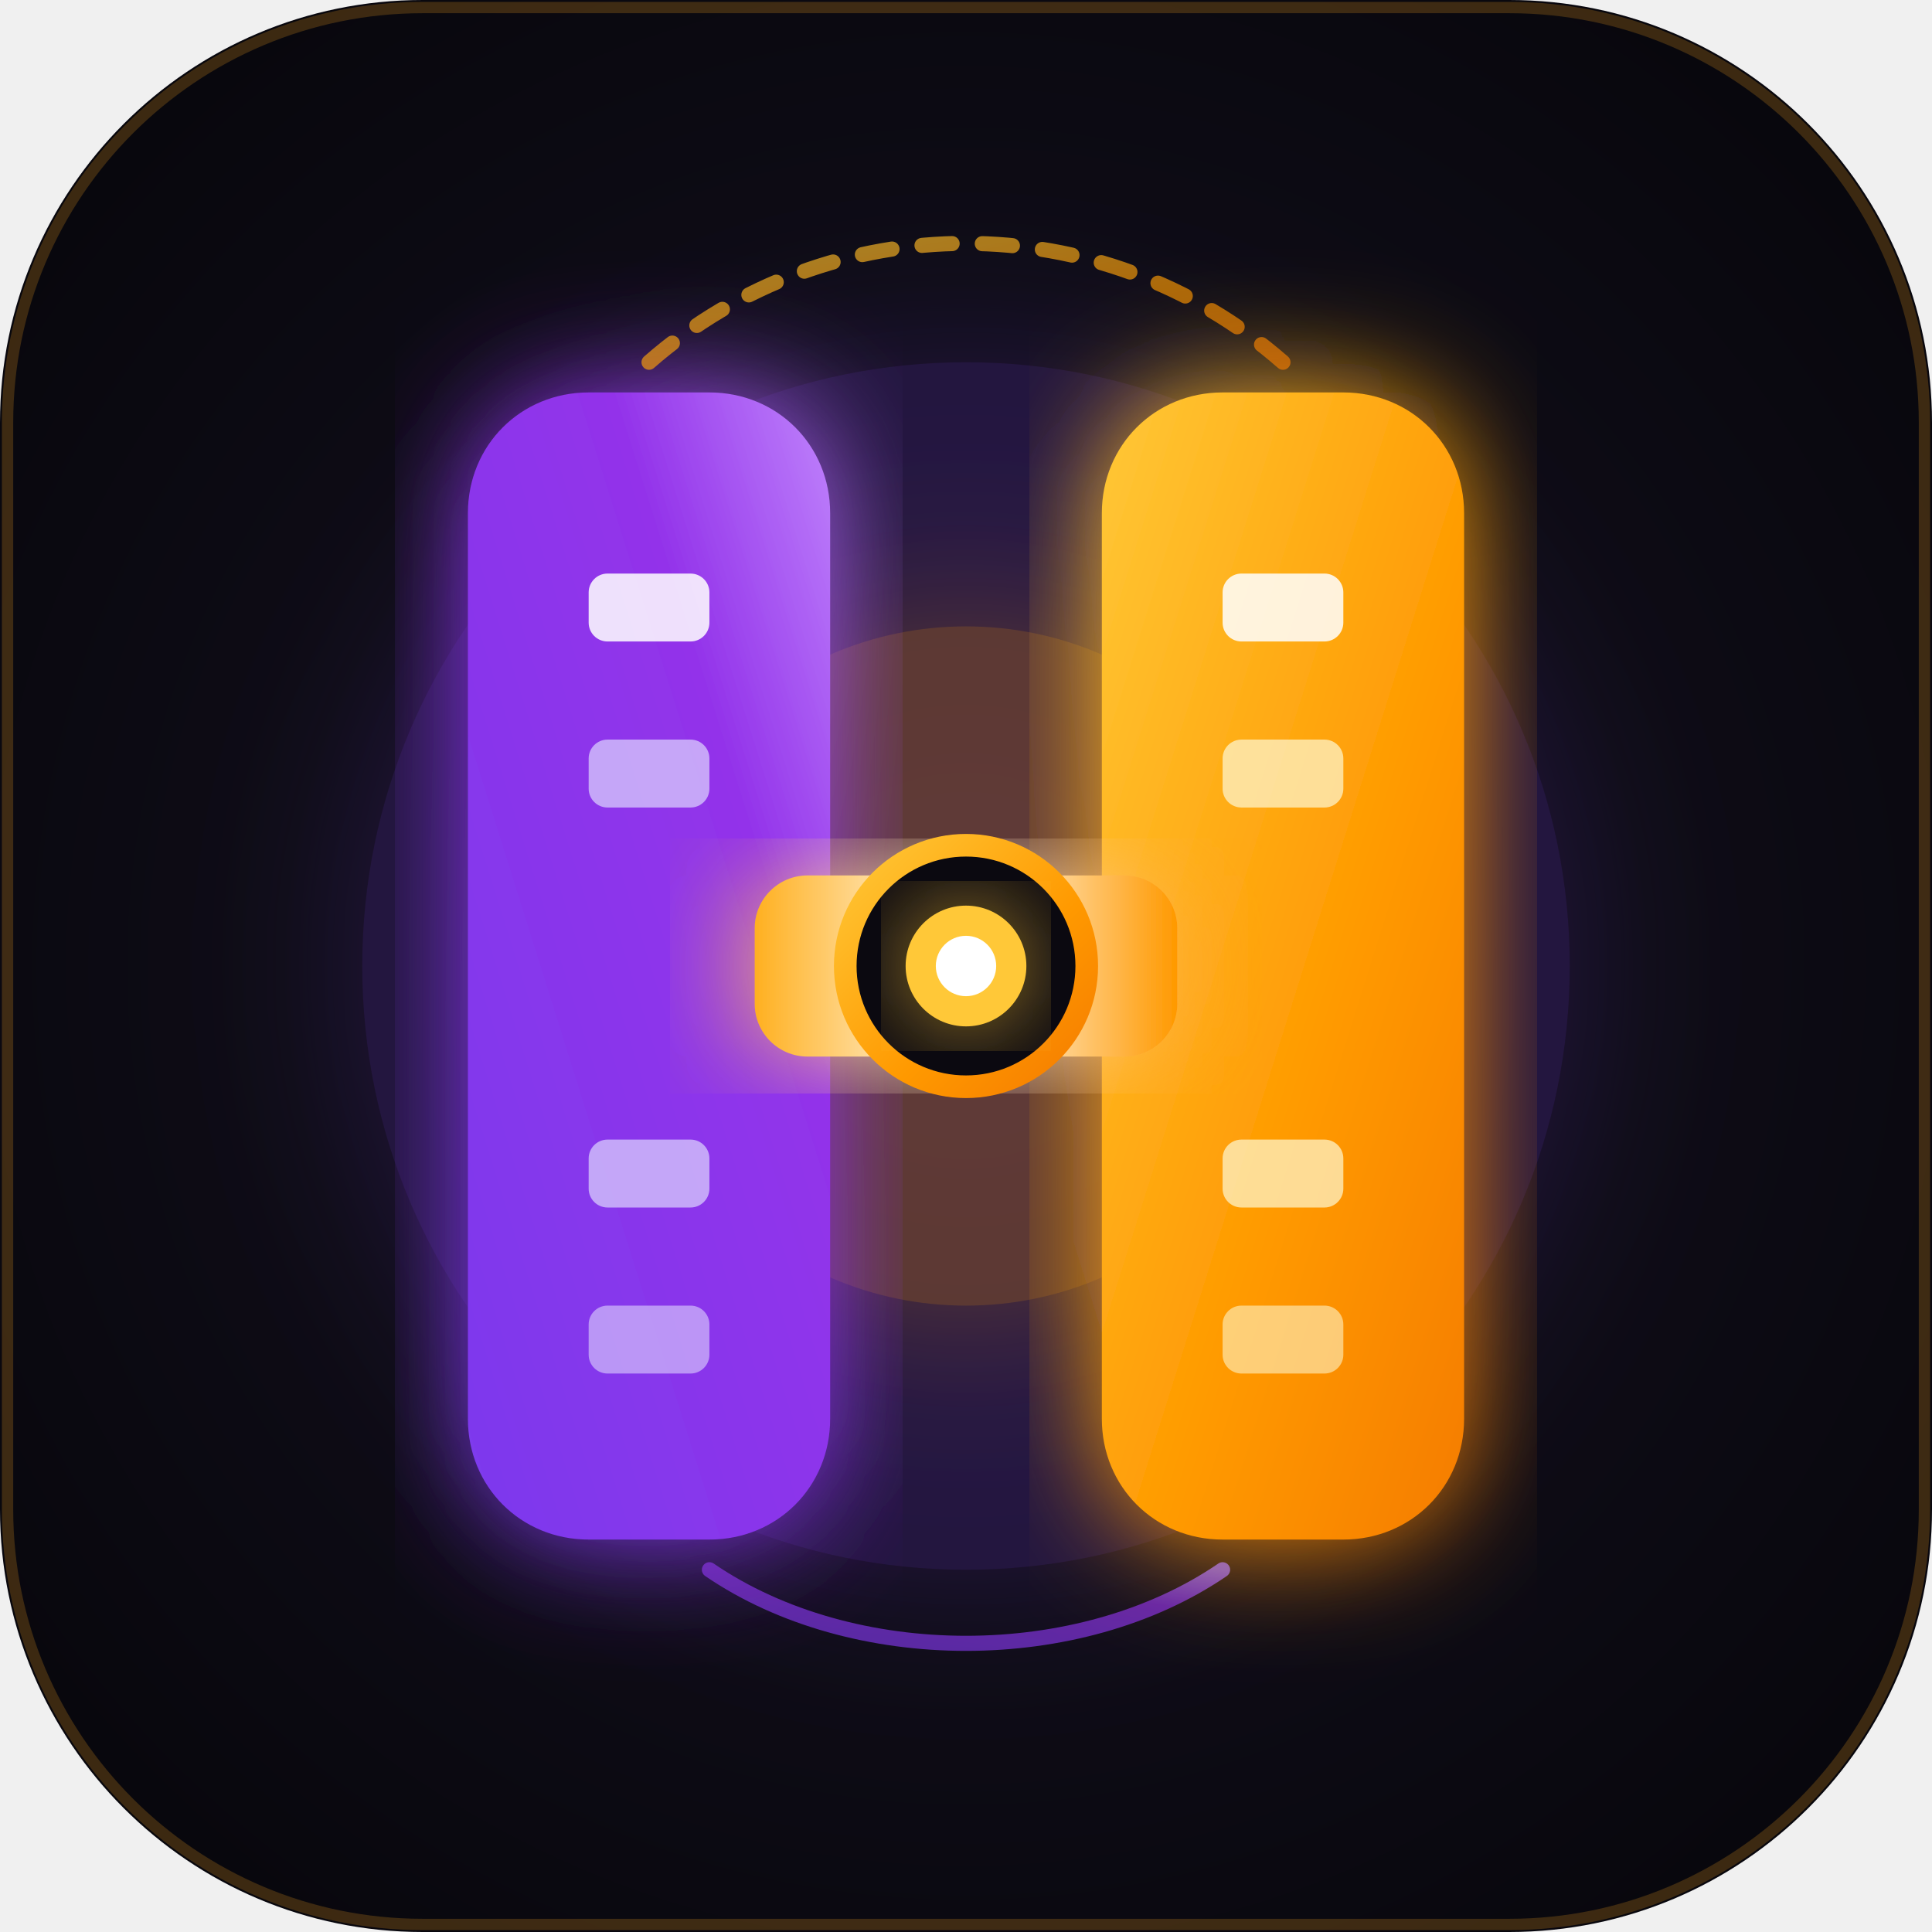
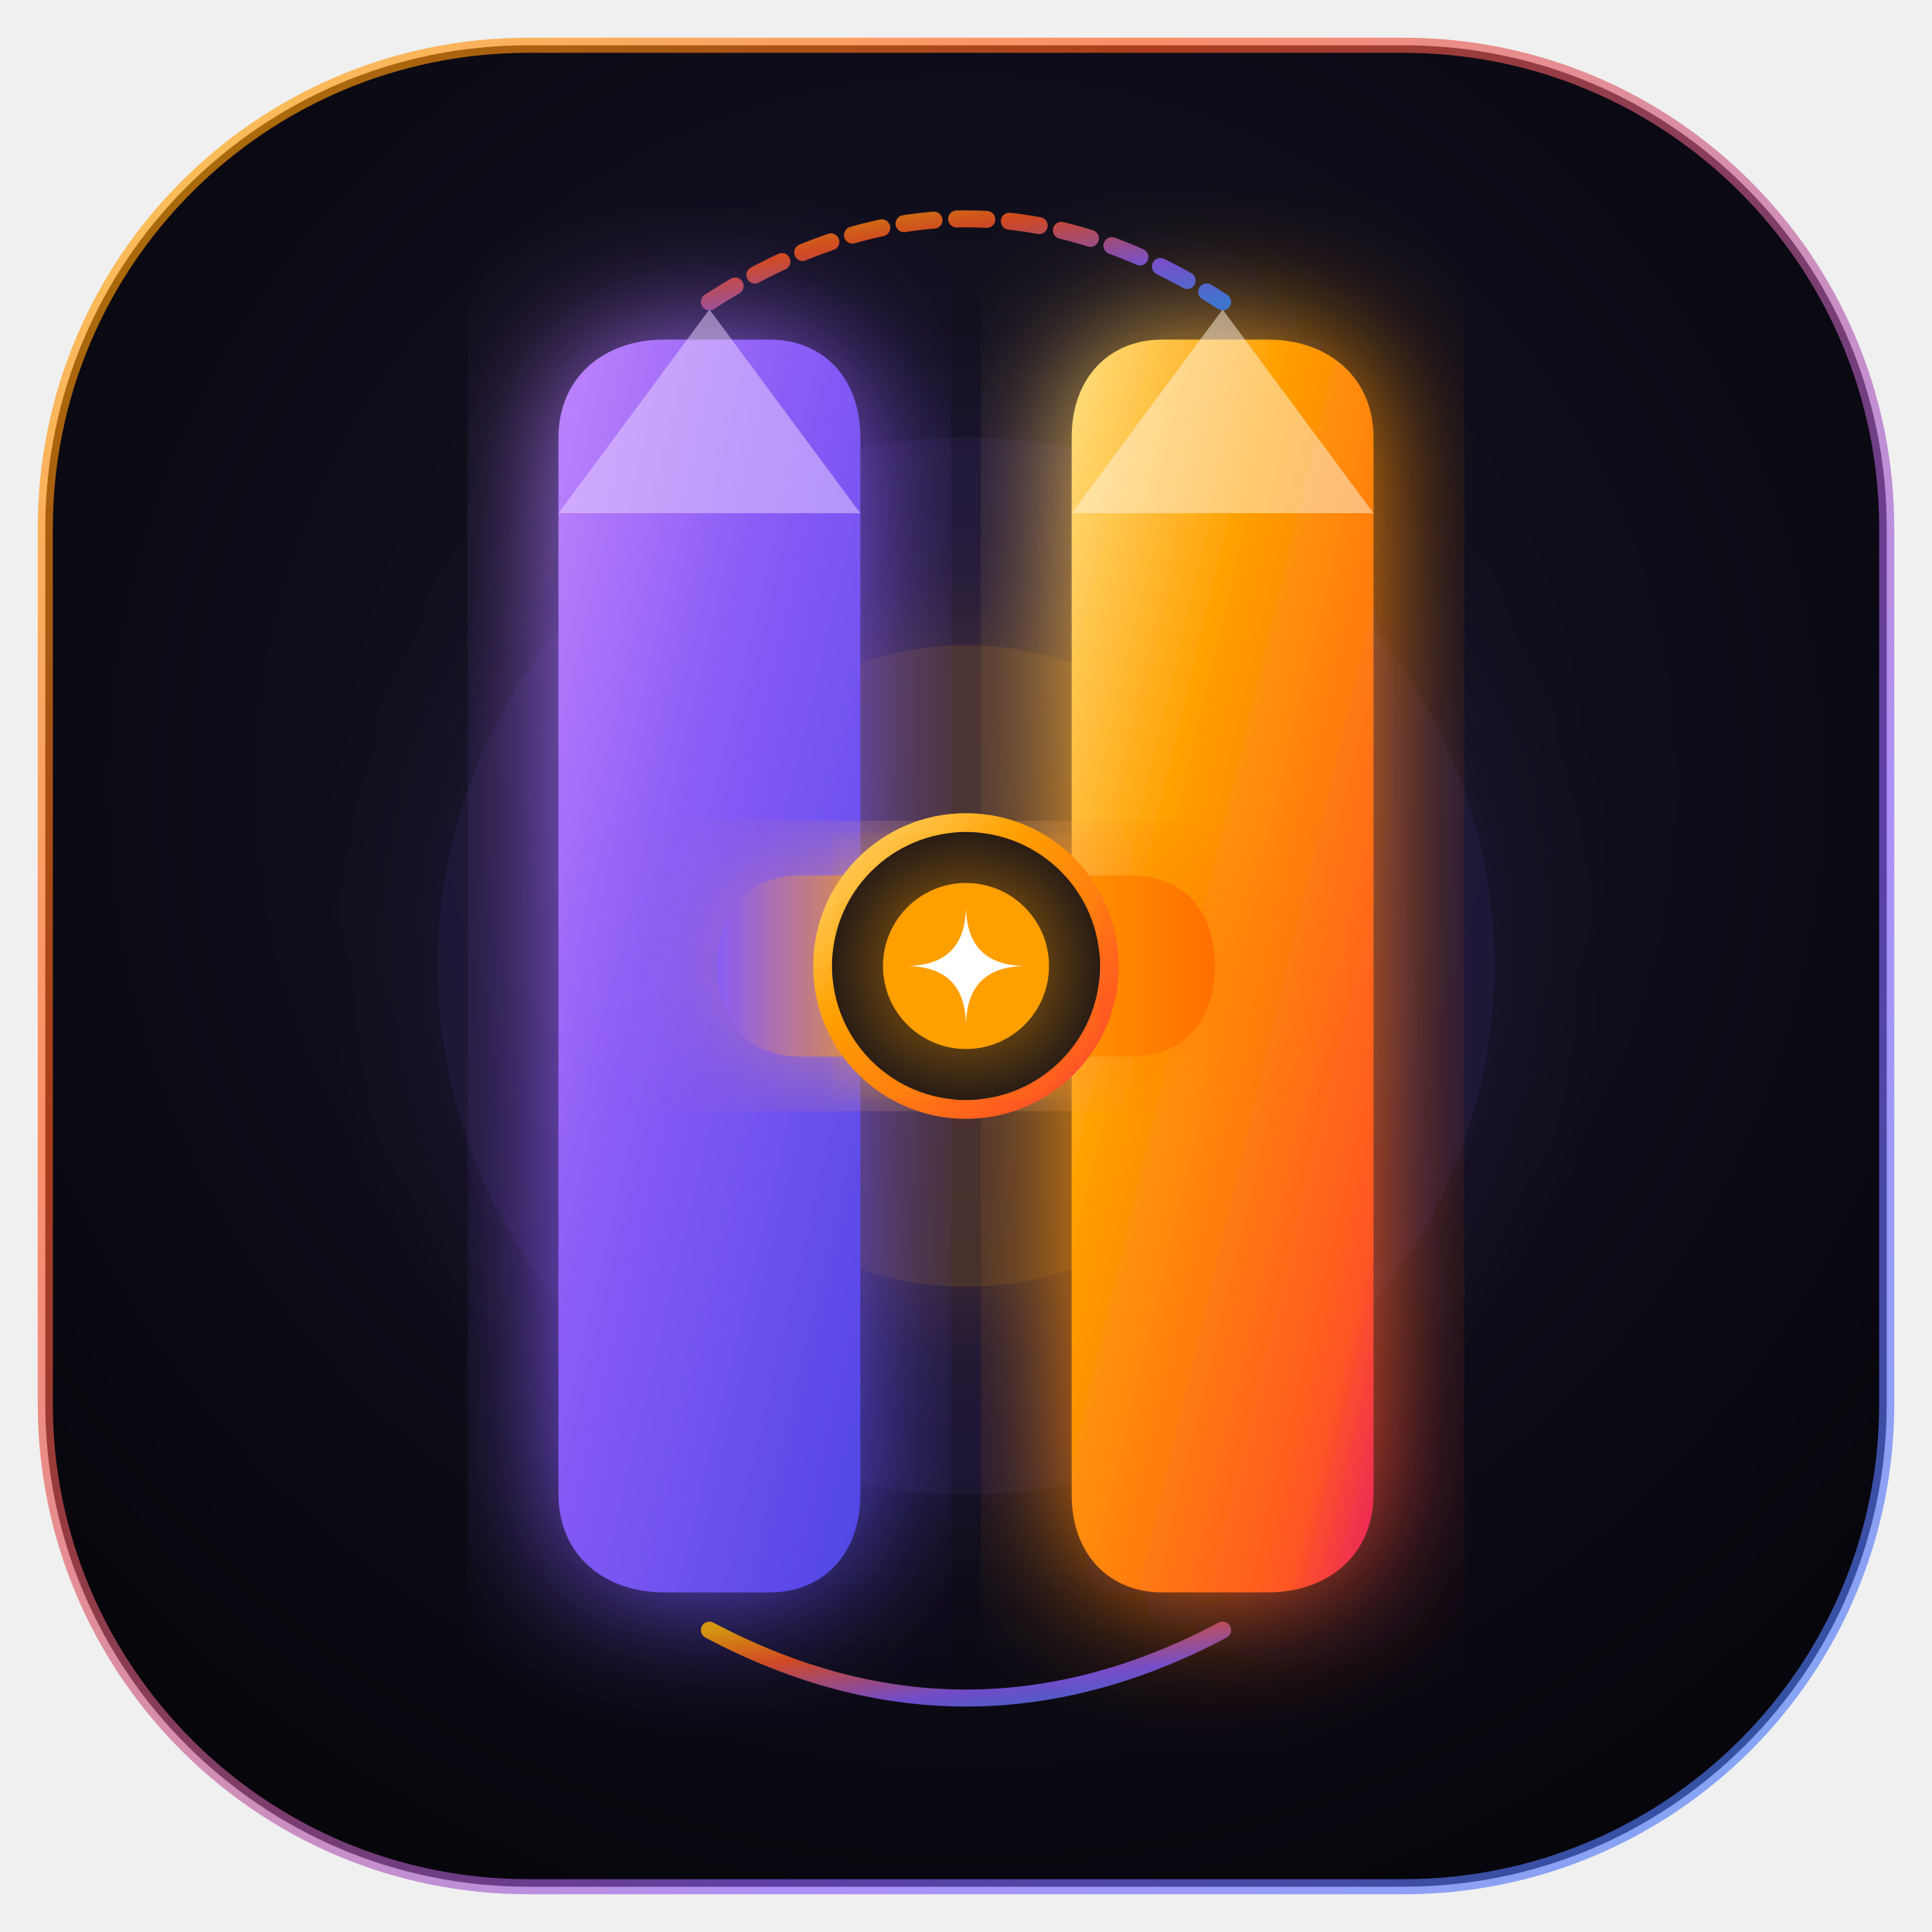
<svg xmlns="http://www.w3.org/2000/svg" viewBox="0 0 512 512" width="100%" height="100%">
  <defs>
-     <radialGradient id="bgGlow" cx="50%" cy="50%" r="65%">
-       <stop offset="0%" stop-color="#1A1528" />
-       <stop offset="55%" stop-color="#0E0C16" />
-       <stop offset="100%" stop-color="#07060B" />
+     <radialGradient id="badgeBg" cx="50%" cy="40%" r="70%">
+       <stop offset="0%" stop-color="#181428" />
+       <stop offset="60%" stop-color="#0E0C18" />
+       <stop offset="100%" stop-color="#06050A" />
    </radialGradient>
-     <linearGradient id="amberGrad" x1="0%" y1="0%" x2="100%" y2="100%">
-       <stop offset="0%" stop-color="#FFC837" />
-       <stop offset="60%" stop-color="#FF9900" />
-       <stop offset="100%" stop-color="#F57C00" />
+     <linearGradient id="borderGrad" x1="0%" y1="0%" x2="100%" y2="100%">
+       <stop offset="0%" stop-color="#FFB300" />
+       <stop offset="30%" stop-color="#FF5722" />
+       <stop offset="70%" stop-color="#8B5CF6" />
+       <stop offset="100%" stop-color="#3B82F6" />
    </linearGradient>
-     <linearGradient id="violetGrad" x1="0%" y1="100%" x2="100%" y2="0%">
-       <stop offset="0%" stop-color="#7C3AED" />
-       <stop offset="70%" stop-color="#9333EA" />
-       <stop offset="100%" stop-color="#C084FC" />
+     <linearGradient id="leftPillar" x1="0%" y1="0%" x2="100%" y2="100%">
+       <stop offset="0%" stop-color="#C084FC" />
+       <stop offset="40%" stop-color="#8B5CF6" />
+       <stop offset="100%" stop-color="#4F46E5" />
    </linearGradient>
-     <linearGradient id="bridgeGrad" x1="0%" y1="0%" x2="100%" y2="0%">
-       <stop offset="0%" stop-color="#FFB020" />
-       <stop offset="50%" stop-color="#FFF" />
-       <stop offset="100%" stop-color="#FF9900" />
+     <linearGradient id="rightPillar" x1="0%" y1="0%" x2="100%" y2="100%">
+       <stop offset="0%" stop-color="#FFE082" />
+       <stop offset="35%" stop-color="#FFA000" />
+       <stop offset="85%" stop-color="#FF5722" />
+       <stop offset="100%" stop-color="#E91E63" />
    </linearGradient>
-     <filter id="softGlow" x="-20%" y="-20%" width="140%" height="140%">
-       <feGaussianBlur stdDeviation="16" result="blur" />
-       <feComposite in="SourceGraphic" in2="blur" operator="over" />
-     </filter>
-     <filter id="hubGlow" x="-40%" y="-40%" width="180%" height="180%">
-       <feGaussianBlur stdDeviation="22" result="blur" />
+     <linearGradient id="hubBeam" x1="0%" y1="50%" x2="100%" y2="50%">
+       <stop offset="0%" stop-color="#8B5CF6" />
+       <stop offset="40%" stop-color="#FFA000" />
+       <stop offset="50%" stop-color="#FFFFFF" />
+       <stop offset="60%" stop-color="#FFA000" />
+       <stop offset="100%" stop-color="#FF6F00" />
+     </linearGradient>
+     <filter id="hubGlow" x="-30%" y="-30%" width="160%" height="160%">
+       <feGaussianBlur stdDeviation="18" result="blur" />
      <feComposite in="SourceGraphic" in2="blur" operator="over" />
    </filter>
  </defs>
-   <rect width="512" height="512" rx="112" fill="url(#bgGlow)" />
-   <rect width="508" height="508" x="2" y="2" rx="110" fill="none" stroke="rgba(245, 166, 35, 0.22)" stroke-width="3" />
-   <circle cx="256" cy="256" r="160" fill="#7C3AED" opacity="0.18" filter="url(#hubGlow)" />
-   <circle cx="256" cy="256" r="90" fill="#FF9900" opacity="0.25" filter="url(#hubGlow)" />
-   <path d="M 124 136             C 124 118, 138 104, 156 104             L 188 104             C 206 104, 220 118, 220 136             L 220 376             C 220 394, 206 408, 188 408             L 156 408             C 138 408, 124 394, 124 376 Z" fill="url(#violetGrad)" filter="url(#softGlow)" />
-   <path d="M 292 136             C 292 118, 306 104, 324 104             L 356 104             C 374 104, 388 118, 388 136             L 388 376             C 388 394, 374 408, 356 408             L 324 408             C 306 408, 292 394, 292 376 Z" fill="url(#amberGrad)" filter="url(#softGlow)" />
-   <rect x="156" y="152" width="32" height="18" rx="5" fill="#FFFFFF" opacity="0.85" />
-   <rect x="156" y="196" width="32" height="18" rx="5" fill="#DDD6FE" opacity="0.7" />
-   <rect x="156" y="302" width="32" height="18" rx="5" fill="#DDD6FE" opacity="0.7" />
-   <rect x="156" y="346" width="32" height="18" rx="5" fill="#DDD6FE" opacity="0.6" />
-   <rect x="324" y="152" width="32" height="18" rx="5" fill="#FFFFFF" opacity="0.85" />
-   <rect x="324" y="196" width="32" height="18" rx="5" fill="#FEF3C7" opacity="0.75" />
-   <rect x="324" y="302" width="32" height="18" rx="5" fill="#FEF3C7" opacity="0.75" />
-   <rect x="324" y="346" width="32" height="18" rx="5" fill="#FEF3C7" opacity="0.6" />
-   <rect x="200" y="232" width="112" height="48" rx="14" fill="url(#bridgeGrad)" filter="url(#softGlow)" />
-   <circle cx="256" cy="256" r="32" fill="#0B0910" stroke="url(#amberGrad)" stroke-width="6" />
-   <circle cx="256" cy="256" r="16" fill="#FFC837" filter="url(#softGlow)" />
-   <circle cx="256" cy="256" r="8" fill="#FFFFFF" />
-   <path d="M 172 96 C 220 54, 292 54, 340 96" fill="none" stroke="url(#amberGrad)" stroke-width="4" stroke-linecap="round" stroke-dasharray="8 8" opacity="0.65" />
-   <path d="M 188 416 C 226 442, 286 442, 324 416" fill="none" stroke="url(#violetGrad)" stroke-width="4" stroke-linecap="round" opacity="0.65" />
+   <rect x="12" y="12" width="488" height="488" rx="128" fill="url(#badgeBg)" />
+   <rect x="12" y="12" width="488" height="488" rx="128" fill="none" stroke="url(#borderGrad)" stroke-width="4" opacity="0.65" />
+   <circle cx="256" cy="256" r="140" fill="#8B5CF6" opacity="0.12" filter="url(#hubGlow)" />
+   <circle cx="256" cy="256" r="85" fill="#FFA000" opacity="0.18" filter="url(#hubGlow)" />
+   <path d="M 148 116             C 148 100, 160 90, 176 90             L 204 90             C 218 90, 228 100, 228 116             L 228 396             C 228 412, 218 422, 204 422             L 176 422             C 160 422, 148 412, 148 396 Z" fill="url(#leftPillar)" filter="url(#hubGlow)" />
+   <path d="M 148 136 L 188 82 L 228 136 Z" fill="#E9D5FF" opacity="0.5" />
+   <path d="M 284 116             C 284 100, 294 90, 308 90             L 336 90             C 352 90, 364 100, 364 116             L 364 396             C 364 412, 352 422, 336 422             L 308 422             C 294 422, 284 412, 284 396 Z" fill="url(#rightPillar)" filter="url(#hubGlow)" />
+   <path d="M 284 136 L 324 82 L 364 136 Z" fill="#FFF3E0" opacity="0.5" />
+   <path d="M 212 232             L 300 232             C 314 232, 322 242, 322 256             C 322 270, 314 280, 300 280             L 212 280             C 198 280, 190 270, 190 256             C 190 242, 198 232, 212 232 Z" fill="url(#hubBeam)" filter="url(#hubGlow)" />
+   <circle cx="256" cy="256" r="38" fill="#0E0C18" stroke="url(#rightPillar)" stroke-width="5" />
+   <circle cx="256" cy="256" r="22" fill="#FFA000" filter="url(#hubGlow)" />
+   <path d="M 256 240             Q 256 256 272 256             Q 256 256 256 272             Q 256 256 240 256             Q 256 256 256 240 Z" fill="#FFFFFF" />
+   <path d="M 188 80 Q 256 36 324 80" fill="none" stroke="url(#borderGrad)" stroke-width="4.5" stroke-linecap="round" stroke-dasharray="8 6" opacity="0.8" />
+   <path d="M 188 432 Q 256 468 324 432" fill="none" stroke="url(#borderGrad)" stroke-width="4.5" stroke-linecap="round" opacity="0.8" />
</svg>
